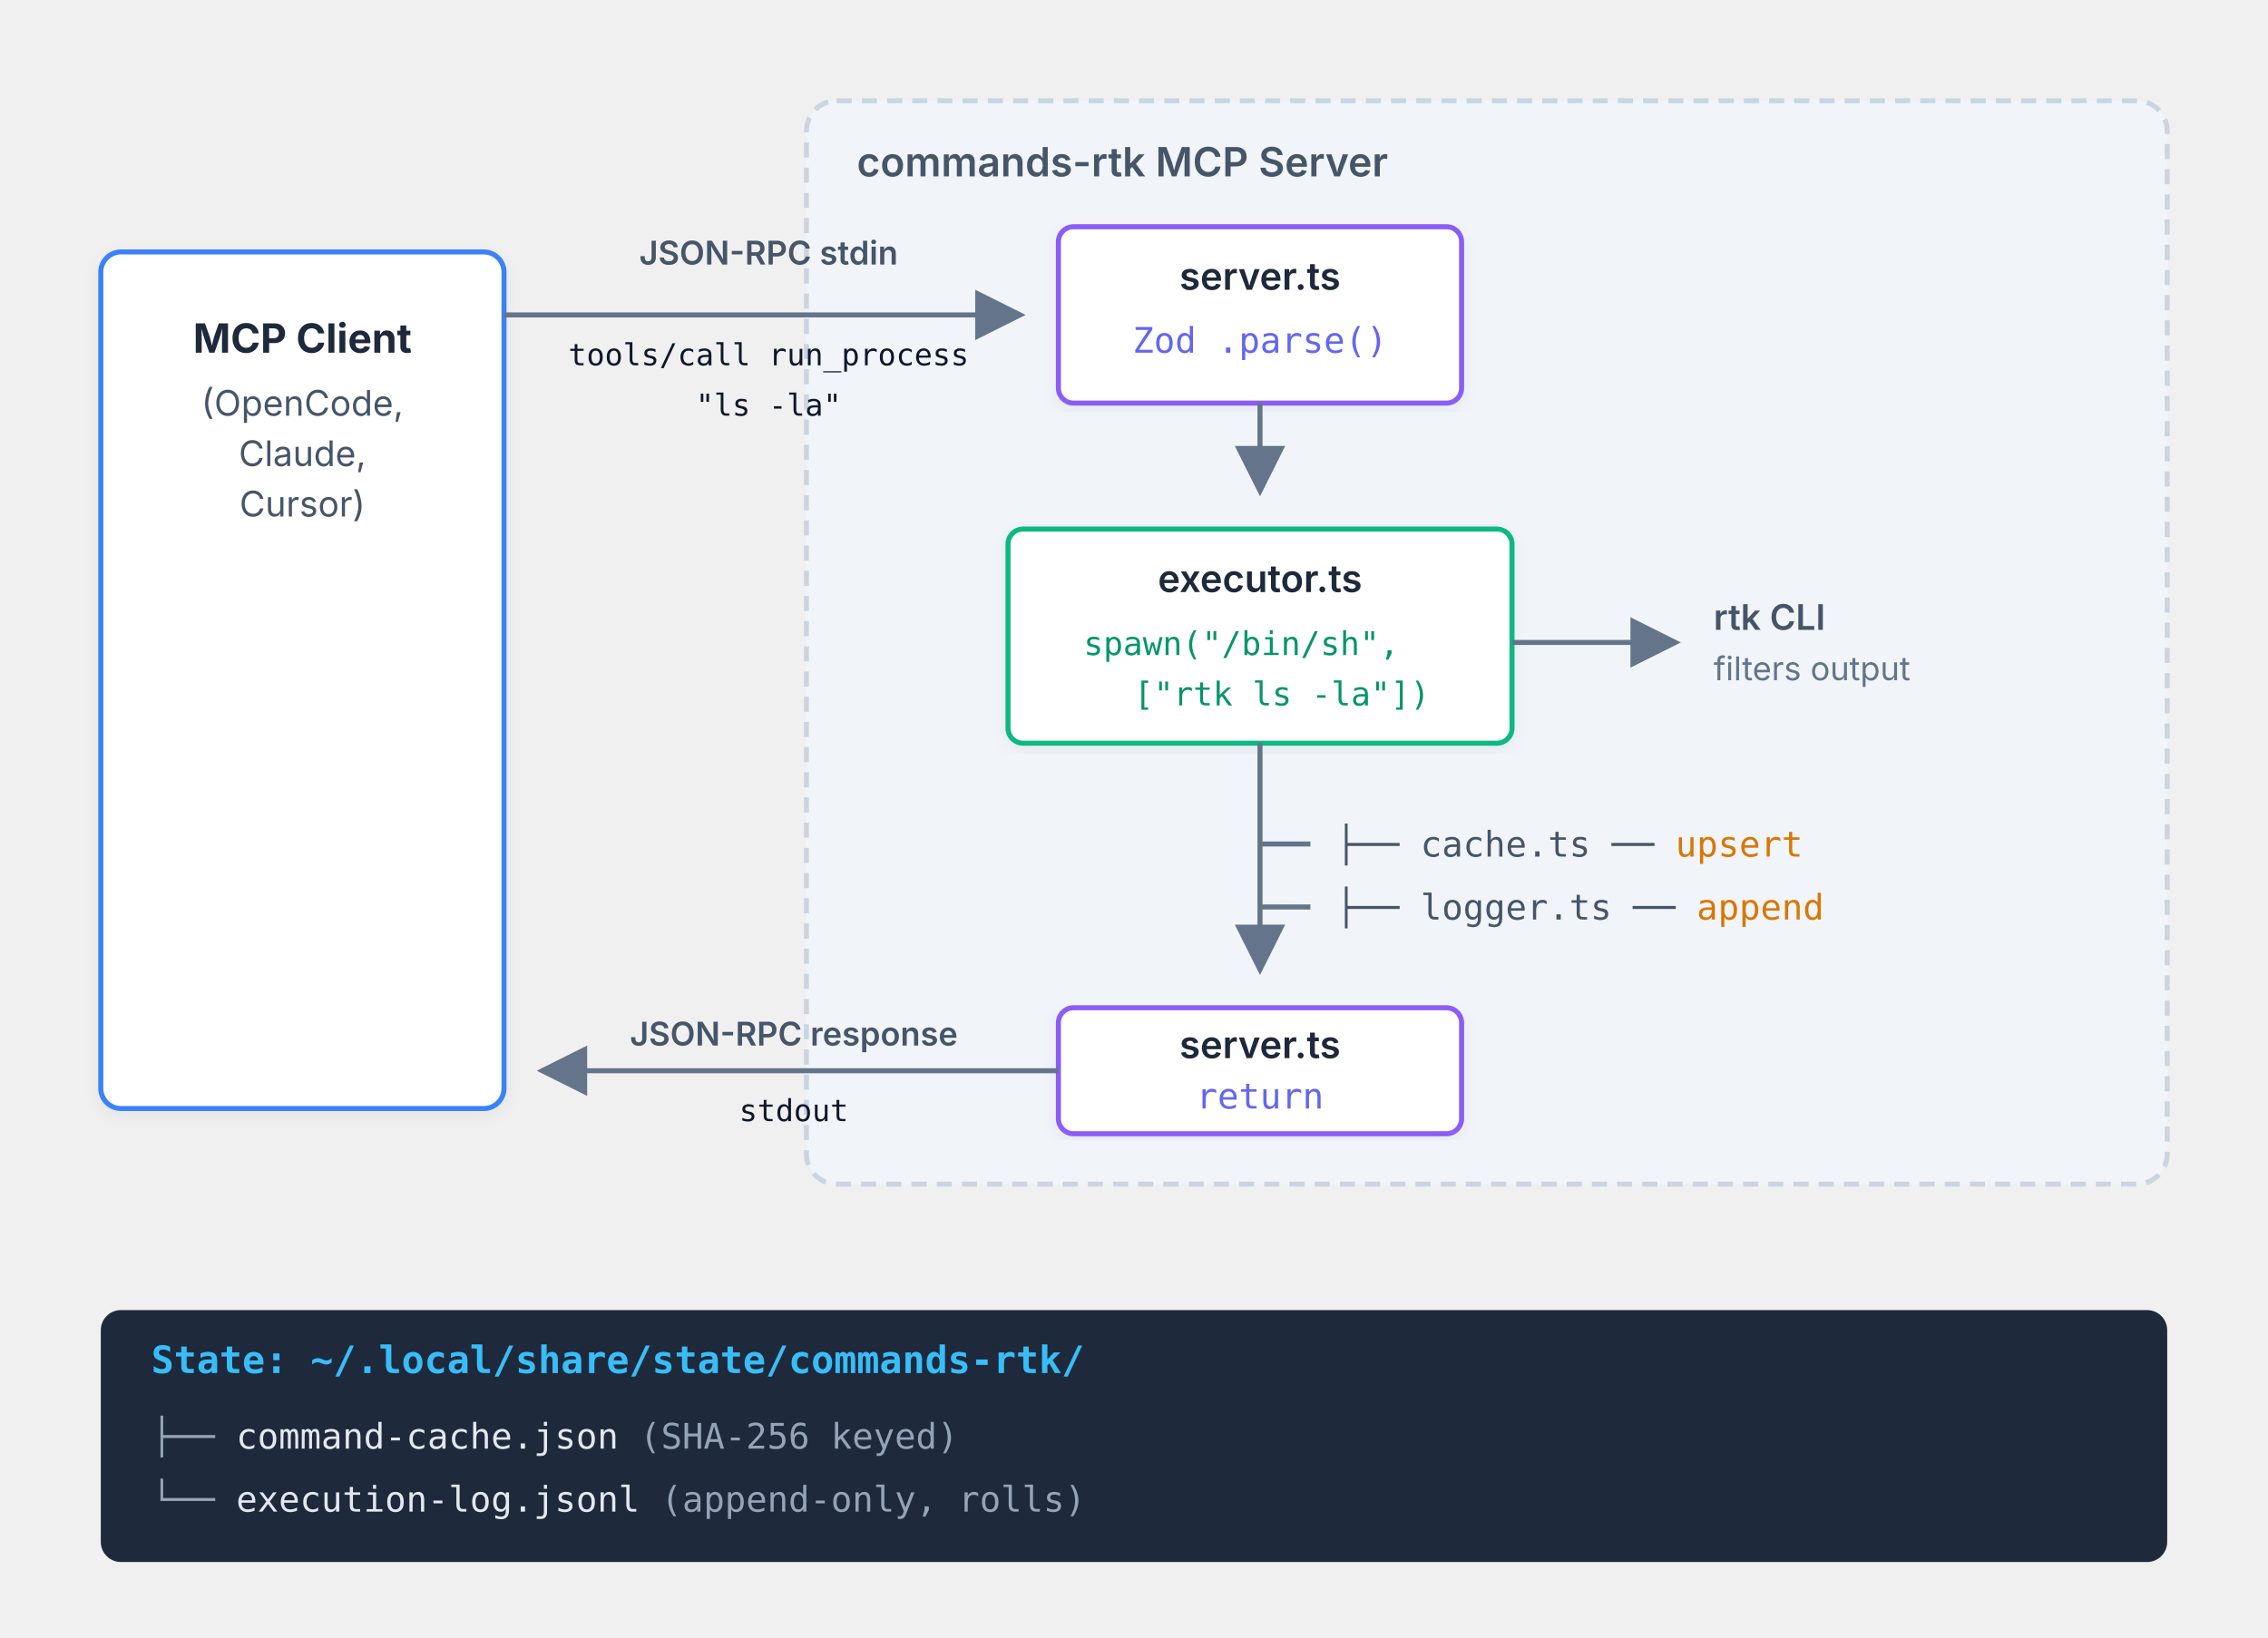
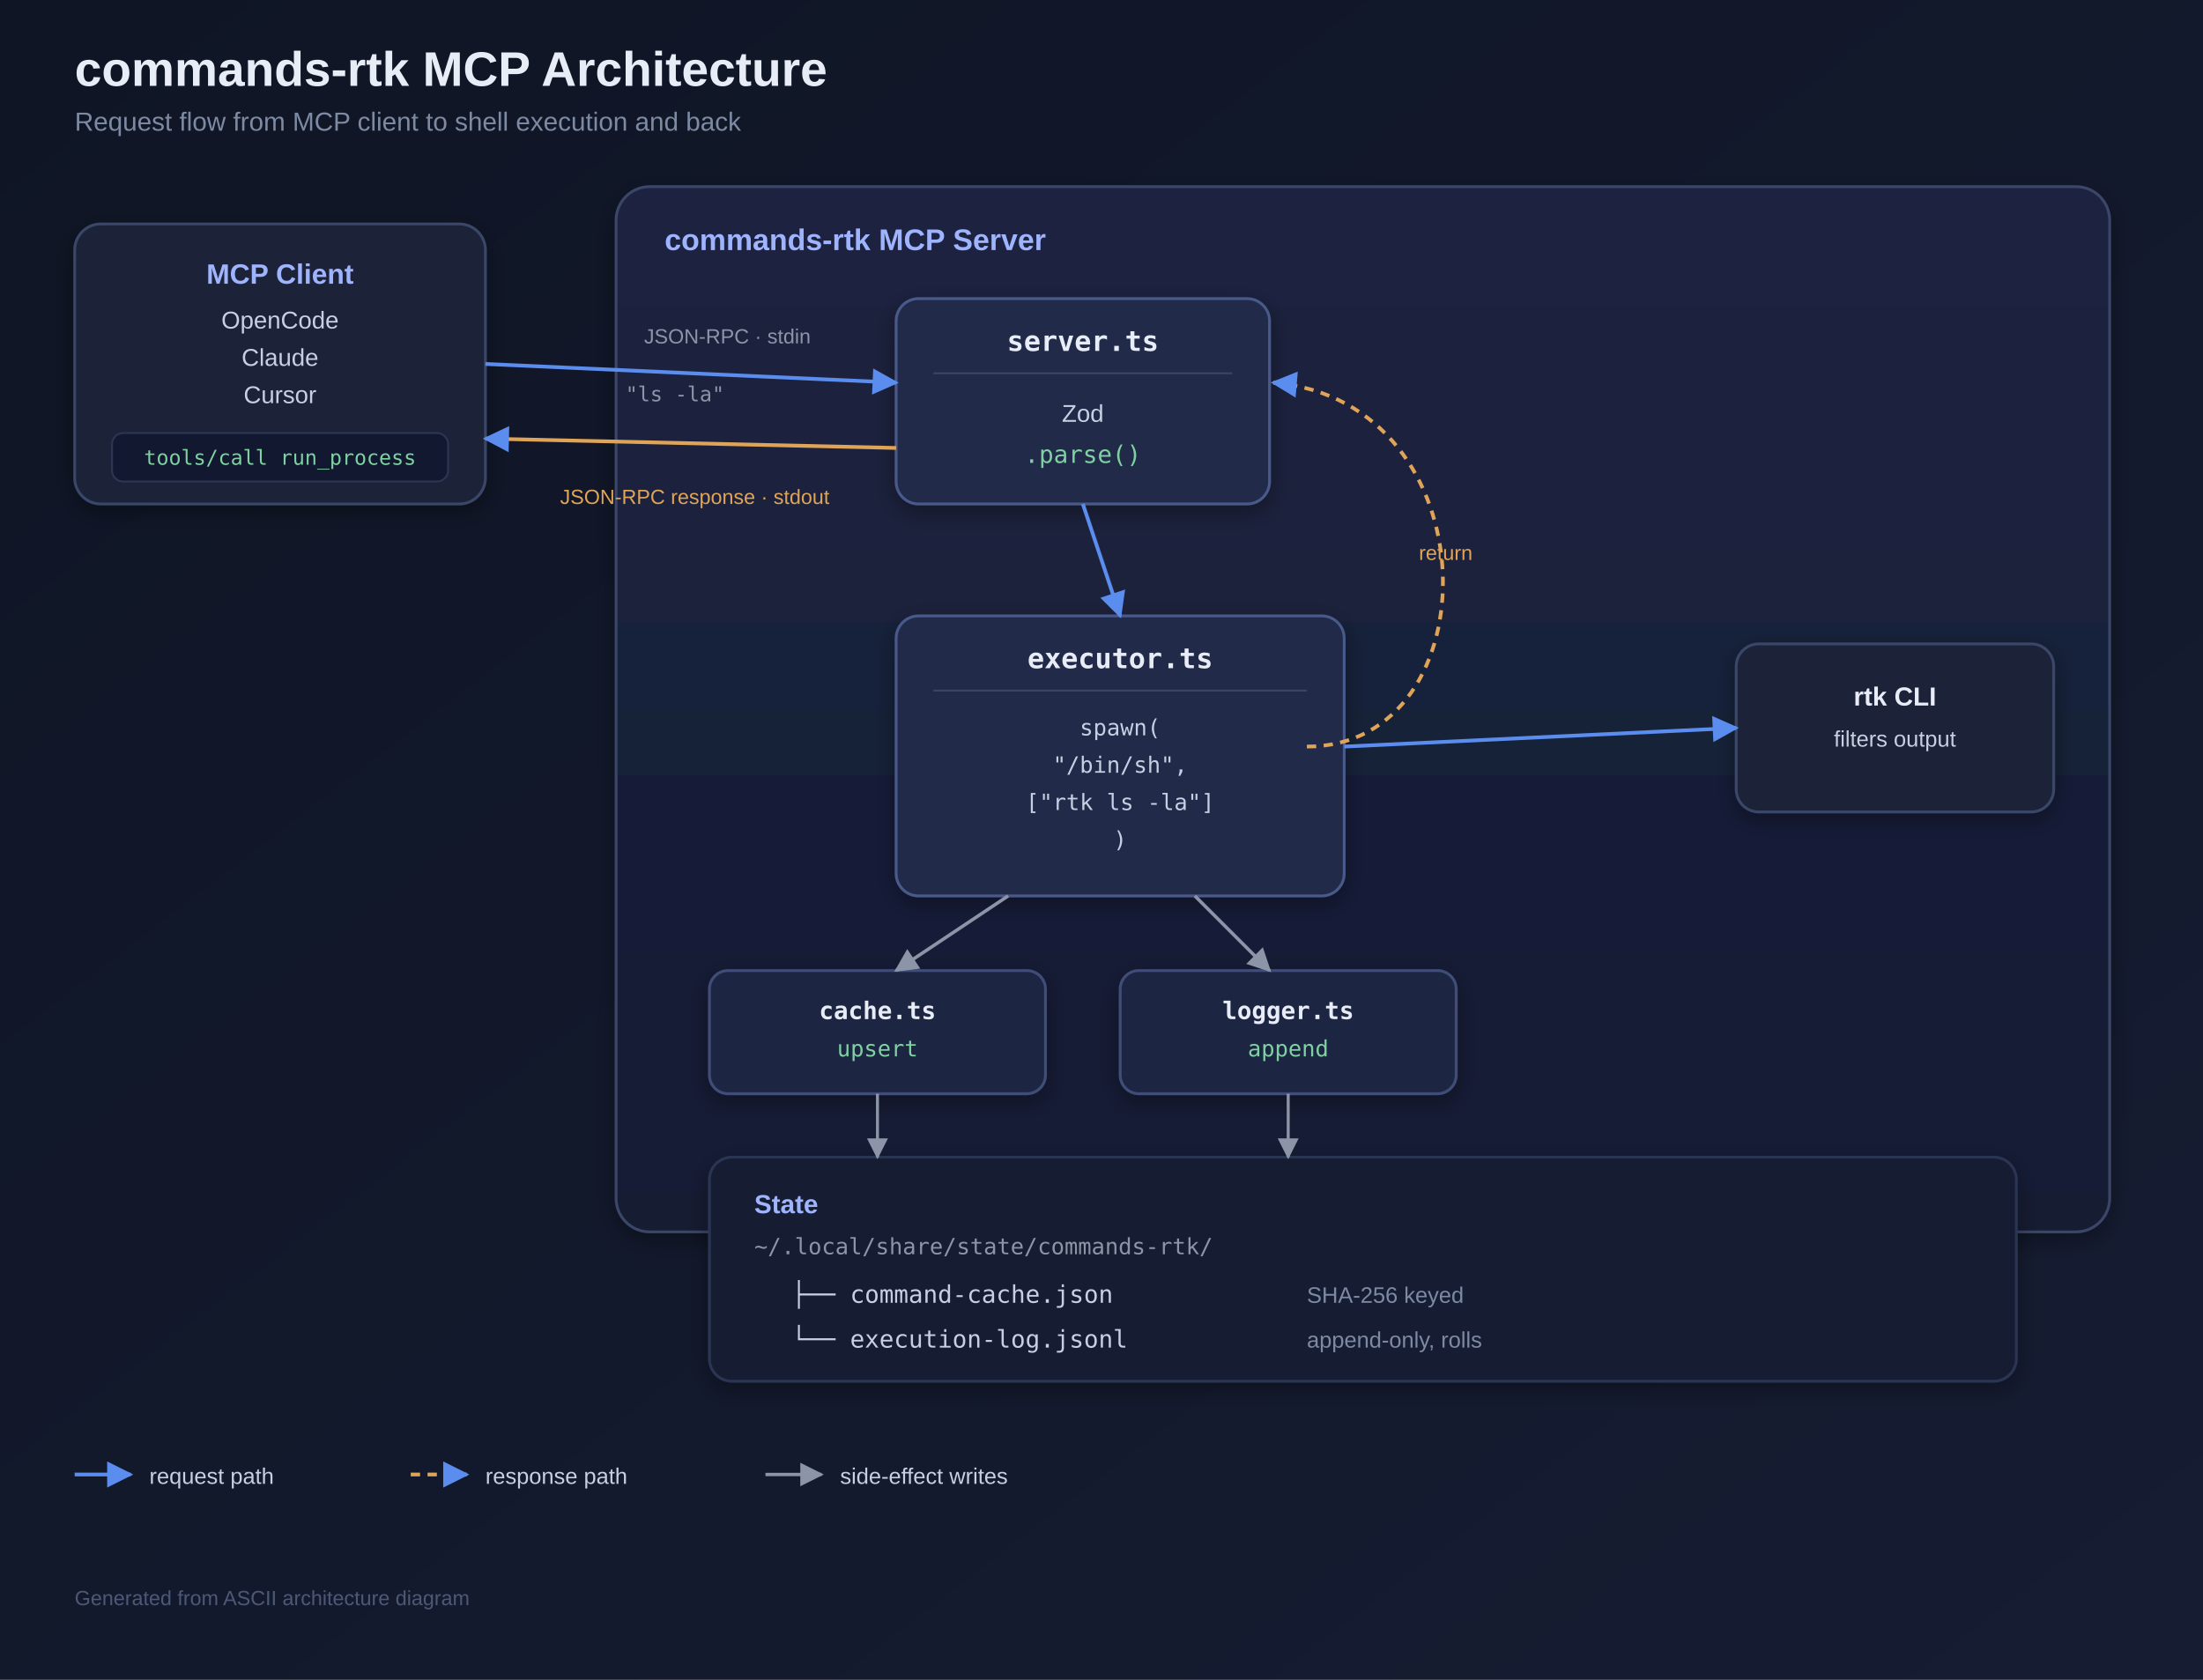
- <svg xmlns="http://www.w3.org/2000/svg" viewBox="0 0 900 650" width="100%" height="100%" style="background-color: #f8fafc; font-family: ui-sans-serif, system-ui, -apple-system, sans-serif;">
+ <svg xmlns="http://www.w3.org/2000/svg" viewBox="0 0 1180 900" font-family="'Segoe UI', 'Helvetica Neue', Arial, sans-serif">
  <defs>
-     <marker id="arrow" viewBox="0 0 10 10" refX="9" refY="5" markerWidth="10" markerHeight="10" orient="auto">
-       <path d="M 0 0 L 10 5 L 0 10 z" fill="#64748b" />
+     <marker id="arrow" viewBox="0 0 10 10" refX="9" refY="5" markerWidth="7" markerHeight="7" orient="auto-start-reverse">
+       <path d="M0,0 L10,5 L0,10 z" fill="#5b8def" />
    </marker>
-     <filter id="shadow" x="-5%" y="-5%" width="110%" height="110%">
-       <feDropShadow dx="0" dy="2" stdDeviation="3" flood-color="#000000" flood-opacity="0.05" />
+     <marker id="arrowGray" viewBox="0 0 10 10" refX="9" refY="5" markerWidth="7" markerHeight="7" orient="auto-start-reverse">
+       <path d="M0,0 L10,5 L0,10 z" fill="#8b95a7" />
+     </marker>
+     <linearGradient id="bgGrad" x1="0" y1="0" x2="1" y2="1">
+       <stop offset="0%" stop-color="#0f1524" />
+       <stop offset="100%" stop-color="#161d33" />
+     </linearGradient>
+     <linearGradient id="serverGrad" x1="0" y1="0" x2="0" y2="1">
+       <stop offset="0%" stop-color="#1c2440" />
+       <stop offset="100%" stop-color="#161c33" />
+     </linearGradient>
+     <filter id="softShadow" x="-20%" y="-20%" width="140%" height="140%">
+       <feDropShadow dx="0" dy="4" stdDeviation="6" flood-color="#000000" flood-opacity="0.35" />
    </filter>
  </defs>
-   <rect x="320" y="40" width="540" height="430" rx="12" fill="#f1f5f9" stroke="#cbd5e1" stroke-width="2" stroke-dasharray="6,4" />
-   <text x="340" y="70" font-size="16" font-weight="600" fill="#475569">commands-rtk MCP Server</text>
-   <rect x="40" y="100" width="160" height="340" rx="8" fill="#ffffff" stroke="#3b82f6" stroke-width="2" filter="url(#shadow)" />
-   <text x="120" y="140" font-size="16" font-weight="700" fill="#1e293b" text-anchor="middle">MCP Client</text>
-   <text x="120" y="165" font-size="14" fill="#475569" text-anchor="middle">(OpenCode,</text>
-   <text x="120" y="185" font-size="14" fill="#475569" text-anchor="middle">Claude,</text>
-   <text x="120" y="205" font-size="14" fill="#475569" text-anchor="middle">Cursor)</text>
-   <rect x="420" y="90" width="160" height="70" rx="6" fill="#ffffff" stroke="#8b5cf6" stroke-width="2" filter="url(#shadow)" />
-   <text x="500" y="115" font-size="15" font-weight="600" fill="#1e293b" text-anchor="middle">server.ts</text>
-   <text x="500" y="140" font-size="14" font-family="ui-monospace, monospace" fill="#6366f1" text-anchor="middle">Zod .parse()</text>
-   <rect x="400" y="210" width="200" height="85" rx="6" fill="#ffffff" stroke="#10b981" stroke-width="2" filter="url(#shadow)" />
-   <text x="500" y="235" font-size="15" font-weight="600" fill="#1e293b" text-anchor="middle">executor.ts</text>
-   <text x="430" y="260" font-size="13" font-family="ui-monospace, monospace" fill="#059669">spawn("/bin/sh",</text>
-   <text x="450" y="280" font-size="13" font-family="ui-monospace, monospace" fill="#059669">["rtk ls -la"])</text>
-   <text x="680" y="250" font-size="14" font-weight="600" fill="#475569">rtk CLI</text>
-   <text x="680" y="270" font-size="13" fill="#64748b">filters output</text>
-   <text x="530" y="340" font-size="14" font-family="ui-monospace, monospace" fill="#475569">├── cache.ts ── <tspan fill="#d97706">upsert</tspan>
-   </text>
-   <text x="530" y="365" font-size="14" font-family="ui-monospace, monospace" fill="#475569">├── logger.ts ── <tspan fill="#d97706">append</tspan>
-   </text>
-   <rect x="420" y="400" width="160" height="50" rx="6" fill="#ffffff" stroke="#8b5cf6" stroke-width="2" filter="url(#shadow)" />
-   <text x="500" y="420" font-size="15" font-weight="600" fill="#1e293b" text-anchor="middle">server.ts</text>
-   <text x="500" y="440" font-size="14" font-family="ui-monospace, monospace" fill="#6366f1" text-anchor="middle">return</text>
-   <path d="M 200 125 L 405 125" stroke="#64748b" stroke-width="2" fill="none" marker-end="url(#arrow)" />
-   <text x="305" y="105" font-size="13" fill="#475569" text-anchor="middle" font-weight="600">JSON-RPC stdin</text>
-   <text x="305" y="145" font-size="12" fill="#0f172a" text-anchor="middle" font-family="ui-monospace, monospace">tools/call run_process</text>
-   <text x="305" y="165" font-size="12" fill="#0f172a" text-anchor="middle" font-family="ui-monospace, monospace">"ls -la"</text>
-   <path d="M 500 160 L 500 195" stroke="#64748b" stroke-width="2" fill="none" marker-end="url(#arrow)" />
-   <path d="M 600 255 L 665 255" stroke="#64748b" stroke-width="2" fill="none" marker-end="url(#arrow)" />
-   <path d="M 500 295 L 500 385" stroke="#64748b" stroke-width="2" fill="none" marker-end="url(#arrow)" />
-   <path d="M 500 335 L 520 335" stroke="#64748b" stroke-width="2" fill="none" />
-   <path d="M 500 360 L 520 360" stroke="#64748b" stroke-width="2" fill="none" />
-   <path d="M 420 425 L 215 425" stroke="#64748b" stroke-width="2" fill="none" marker-end="url(#arrow)" />
-   <text x="315" y="415" font-size="13" fill="#475569" text-anchor="middle" font-weight="600">JSON-RPC response</text>
-   <text x="315" y="445" font-size="12" fill="#0f172a" text-anchor="middle" font-family="ui-monospace, monospace">stdout</text>
-   <rect x="40" y="520" width="820" height="100" rx="8" fill="#1e293b" />
-   <text x="60" y="545" font-size="15" font-family="ui-monospace, monospace" font-weight="600" fill="#38bdf8">State: ~/.local/share/state/commands-rtk/</text>
-   <text x="60" y="575" font-size="14" font-family="ui-monospace, monospace" fill="#94a3b8">├── <tspan fill="#e2e8f0">command-cache.json</tspan>   (SHA-256 keyed)</text>
-   <text x="60" y="600" font-size="14" font-family="ui-monospace, monospace" fill="#94a3b8">└── <tspan fill="#e2e8f0">execution-log.jsonl</tspan>  (append-only, rolls)</text>
+   <rect x="0" y="0" width="1180" height="900" fill="url(#bgGrad)" />
+   <text x="40" y="46" fill="#e8ecf6" font-size="26" font-weight="700">commands-rtk MCP Architecture</text>
+   <text x="40" y="70" fill="#7d8aa3" font-size="14">Request flow from MCP client to shell execution and back</text>
+   <g filter="url(#softShadow)">
+     <rect x="40" y="120" width="220" height="150" rx="14" fill="#1b2338" stroke="#3a4668" stroke-width="1.5" />
+   </g>
+   <text x="150" y="152" text-anchor="middle" fill="#9fb4ff" font-size="15" font-weight="700">MCP Client</text>
+   <text x="150" y="176" text-anchor="middle" fill="#c7cfe3" font-size="13">OpenCode</text>
+   <text x="150" y="196" text-anchor="middle" fill="#c7cfe3" font-size="13">Claude</text>
+   <text x="150" y="216" text-anchor="middle" fill="#c7cfe3" font-size="13">Cursor</text>
+   <rect x="60" y="232" width="180" height="26" rx="6" fill="#111830" stroke="#2c3653" />
+   <text x="150" y="249" text-anchor="middle" fill="#7fd1a1" font-size="11" font-family="Consolas, Menlo, monospace">tools/call run_process</text>
+   <g filter="url(#softShadow)">
+     <rect x="330" y="100" width="800" height="560" rx="18" fill="url(#serverGrad)" stroke="#3a4668" stroke-width="1.5" stroke-dasharray="0" />
+   </g>
+   <text x="356" y="134" fill="#9fb4ff" font-size="16" font-weight="700">commands-rtk MCP Server</text>
+   <g filter="url(#softShadow)">
+     <rect x="480" y="160" width="200" height="110" rx="12" fill="#212a49" stroke="#4a5a8a" stroke-width="1.5" />
+   </g>
+   <text x="580" y="188" text-anchor="middle" fill="#e8ecf6" font-size="15" font-weight="700" font-family="Consolas, Menlo, monospace">server.ts</text>
+   <line x1="500" y1="200" x2="660" y2="200" stroke="#3a4668" />
+   <text x="580" y="226" text-anchor="middle" fill="#c7cfe3" font-size="13">Zod</text>
+   <text x="580" y="248" text-anchor="middle" fill="#7fd1a1" font-size="13" font-family="Consolas, Menlo, monospace">.parse()</text>
+   <path d="M260,195 L480,205" fill="none" stroke="#5b8def" stroke-width="2" marker-end="url(#arrow)" />
+   <text x="345" y="184" fill="#8b95a7" font-size="11">JSON-RPC · stdin</text>
+   <text x="335" y="215" fill="#8b95a7" font-size="11" font-family="Consolas, Menlo, monospace">"ls -la"</text>
+   <g filter="url(#softShadow)">
+     <rect x="480" y="330" width="240" height="150" rx="12" fill="#212a49" stroke="#4a5a8a" stroke-width="1.5" />
+   </g>
+   <text x="600" y="358" text-anchor="middle" fill="#e8ecf6" font-size="15" font-weight="700" font-family="Consolas, Menlo, monospace">executor.ts</text>
+   <line x1="500" y1="370" x2="700" y2="370" stroke="#3a4668" />
+   <text x="600" y="394" text-anchor="middle" fill="#c7cfe3" font-size="12" font-family="Consolas, Menlo, monospace">spawn(</text>
+   <text x="600" y="414" text-anchor="middle" fill="#c7cfe3" font-size="12" font-family="Consolas, Menlo, monospace">  "/bin/sh",</text>
+   <text x="600" y="434" text-anchor="middle" fill="#c7cfe3" font-size="12" font-family="Consolas, Menlo, monospace">  ["rtk ls -la"]</text>
+   <text x="600" y="454" text-anchor="middle" fill="#c7cfe3" font-size="12" font-family="Consolas, Menlo, monospace">)</text>
+   <path d="M580,270 L600,330" fill="none" stroke="#5b8def" stroke-width="2" marker-end="url(#arrow)" />
+   <g filter="url(#softShadow)">
+     <rect x="930" y="345" width="170" height="90" rx="12" fill="#1b2338" stroke="#3a4668" stroke-width="1.5" />
+   </g>
+   <text x="1015" y="378" text-anchor="middle" fill="#e8ecf6" font-size="14" font-weight="700">rtk CLI</text>
+   <text x="1015" y="400" text-anchor="middle" fill="#c7cfe3" font-size="12">filters output</text>
+   <path d="M720,400 L930,390" fill="none" stroke="#5b8def" stroke-width="2" marker-end="url(#arrow)" />
+   <g filter="url(#softShadow)">
+     <rect x="380" y="520" width="180" height="66" rx="10" fill="#1e2842" stroke="#3f4e78" stroke-width="1.5" />
+   </g>
+   <text x="470" y="546" text-anchor="middle" fill="#e8ecf6" font-size="13" font-weight="700" font-family="Consolas, Menlo, monospace">cache.ts</text>
+   <text x="470" y="566" text-anchor="middle" fill="#7fd1a1" font-size="12" font-family="Consolas, Menlo, monospace">upsert</text>
+   <g filter="url(#softShadow)">
+     <rect x="600" y="520" width="180" height="66" rx="10" fill="#1e2842" stroke="#3f4e78" stroke-width="1.5" />
+   </g>
+   <text x="690" y="546" text-anchor="middle" fill="#e8ecf6" font-size="13" font-weight="700" font-family="Consolas, Menlo, monospace">logger.ts</text>
+   <text x="690" y="566" text-anchor="middle" fill="#7fd1a1" font-size="12" font-family="Consolas, Menlo, monospace">append</text>
+   <path d="M540,480 L480,520" fill="none" stroke="#8b95a7" stroke-width="1.8" marker-end="url(#arrowGray)" />
+   <path d="M640,480 L680,520" fill="none" stroke="#8b95a7" stroke-width="1.8" marker-end="url(#arrowGray)" />
+   <path d="M700,400 C 800,400 800,215 682,205" fill="none" stroke="#e0a458" stroke-width="2" stroke-dasharray="5,4" marker-end="url(#arrow)" />
+   <text x="760" y="300" fill="#e0a458" font-size="11">return</text>
+   <path d="M480,240 L260,235" fill="none" stroke="#e0a458" stroke-width="2" marker-end="url(#arrow)" />
+   <text x="300" y="270" fill="#e0a458" font-size="11">JSON-RPC response · stdout</text>
+   <g filter="url(#softShadow)">
+     <rect x="380" y="620" width="700" height="120" rx="12" fill="#141b30" stroke="#2c3653" stroke-width="1.5" />
+   </g>
+   <text x="404" y="650" fill="#9fb4ff" font-size="14" font-weight="700">State</text>
+   <text x="404" y="672" fill="#8b95a7" font-size="12" font-family="Consolas, Menlo, monospace">~/.local/share/state/commands-rtk/</text>
+   <text x="424" y="698" fill="#c7cfe3" font-size="13" font-family="Consolas, Menlo, monospace">├── command-cache.json</text>
+   <text x="700" y="698" fill="#7d8aa3" font-size="12">SHA-256 keyed</text>
+   <text x="424" y="722" fill="#c7cfe3" font-size="13" font-family="Consolas, Menlo, monospace">└── execution-log.jsonl</text>
+   <text x="700" y="722" fill="#7d8aa3" font-size="12">append-only, rolls</text>
+   <path d="M470,586 L470,620" fill="none" stroke="#8b95a7" stroke-width="1.6" marker-end="url(#arrowGray)" />
+   <path d="M690,586 L690,620" fill="none" stroke="#8b95a7" stroke-width="1.6" marker-end="url(#arrowGray)" />
+   <g transform="translate(40,790)">
+     <line x1="0" y1="0" x2="30" y2="0" stroke="#5b8def" stroke-width="2" marker-end="url(#arrow)" />
+     <text x="40" y="5" fill="#c7cfe3" font-size="12">request path</text>
+     <line x1="180" y1="0" x2="210" y2="0" stroke="#e0a458" stroke-width="2" stroke-dasharray="5,4" marker-end="url(#arrow)" />
+     <text x="220" y="5" fill="#c7cfe3" font-size="12">response path</text>
+     <line x1="370" y1="0" x2="400" y2="0" stroke="#8b95a7" stroke-width="1.8" marker-end="url(#arrowGray)" />
+     <text x="410" y="5" fill="#c7cfe3" font-size="12">side-effect writes</text>
+   </g>
+   <text x="40" y="860" fill="#4d5877" font-size="11">Generated from ASCII architecture diagram</text>
</svg>
